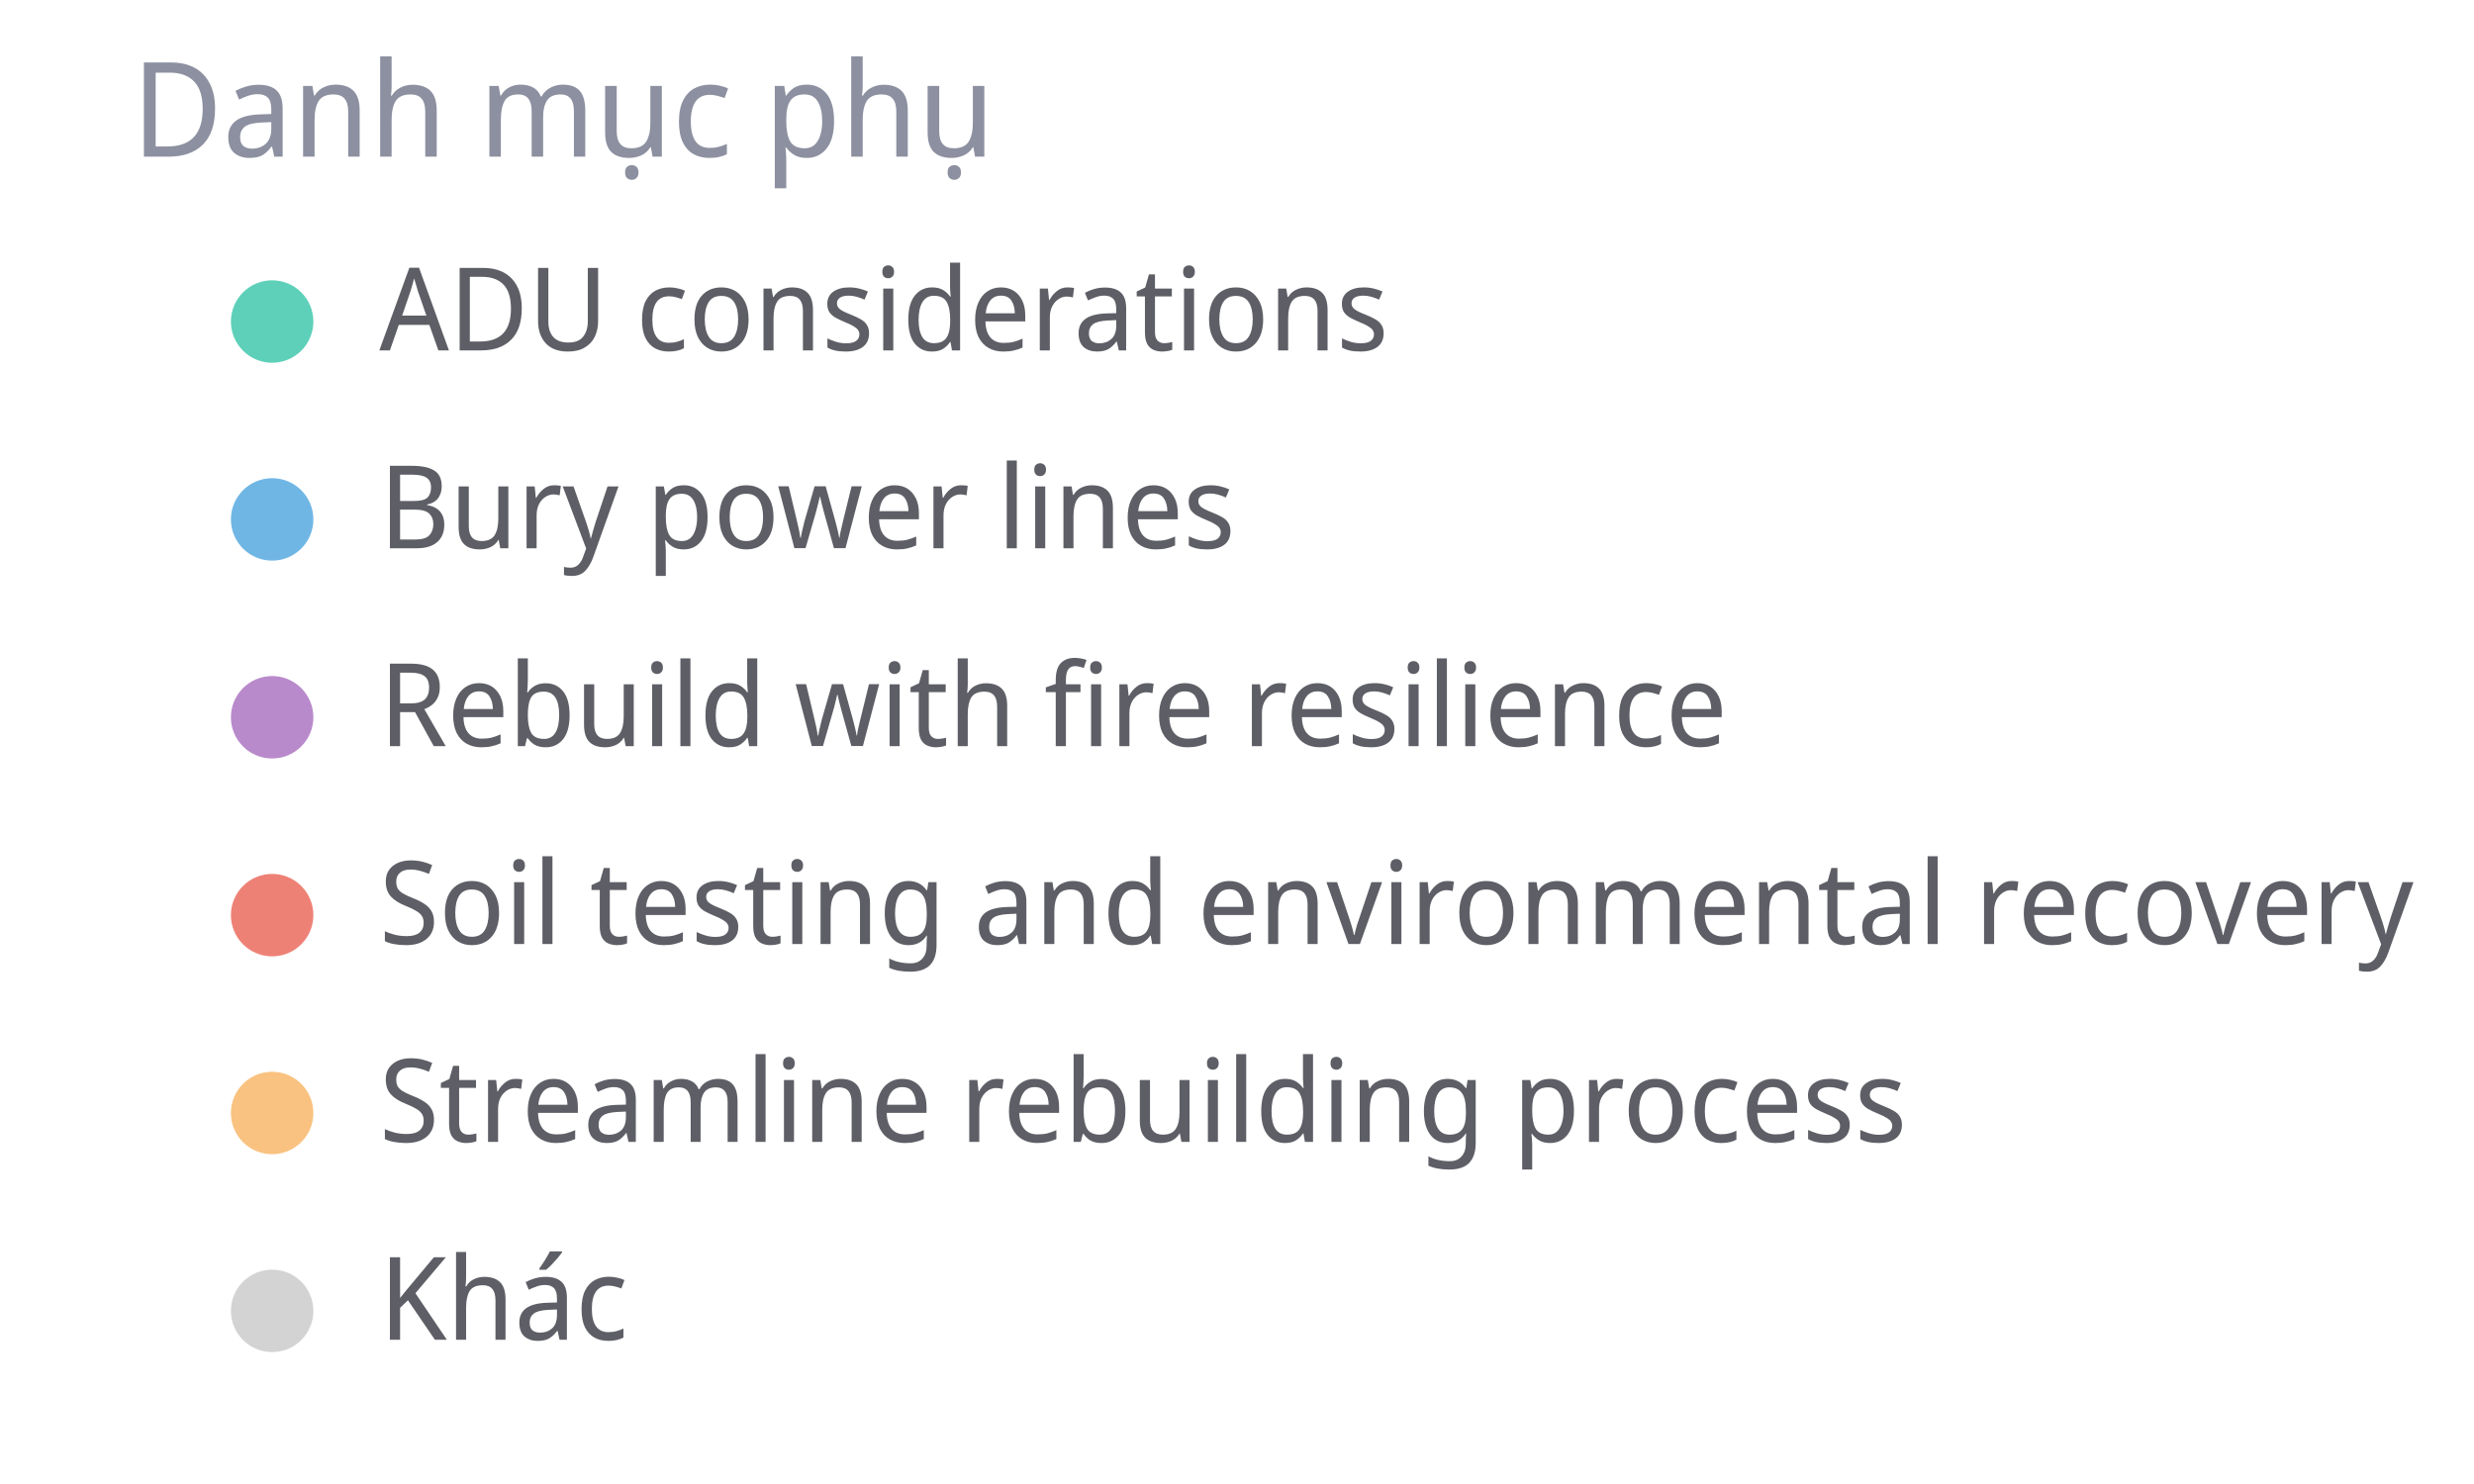
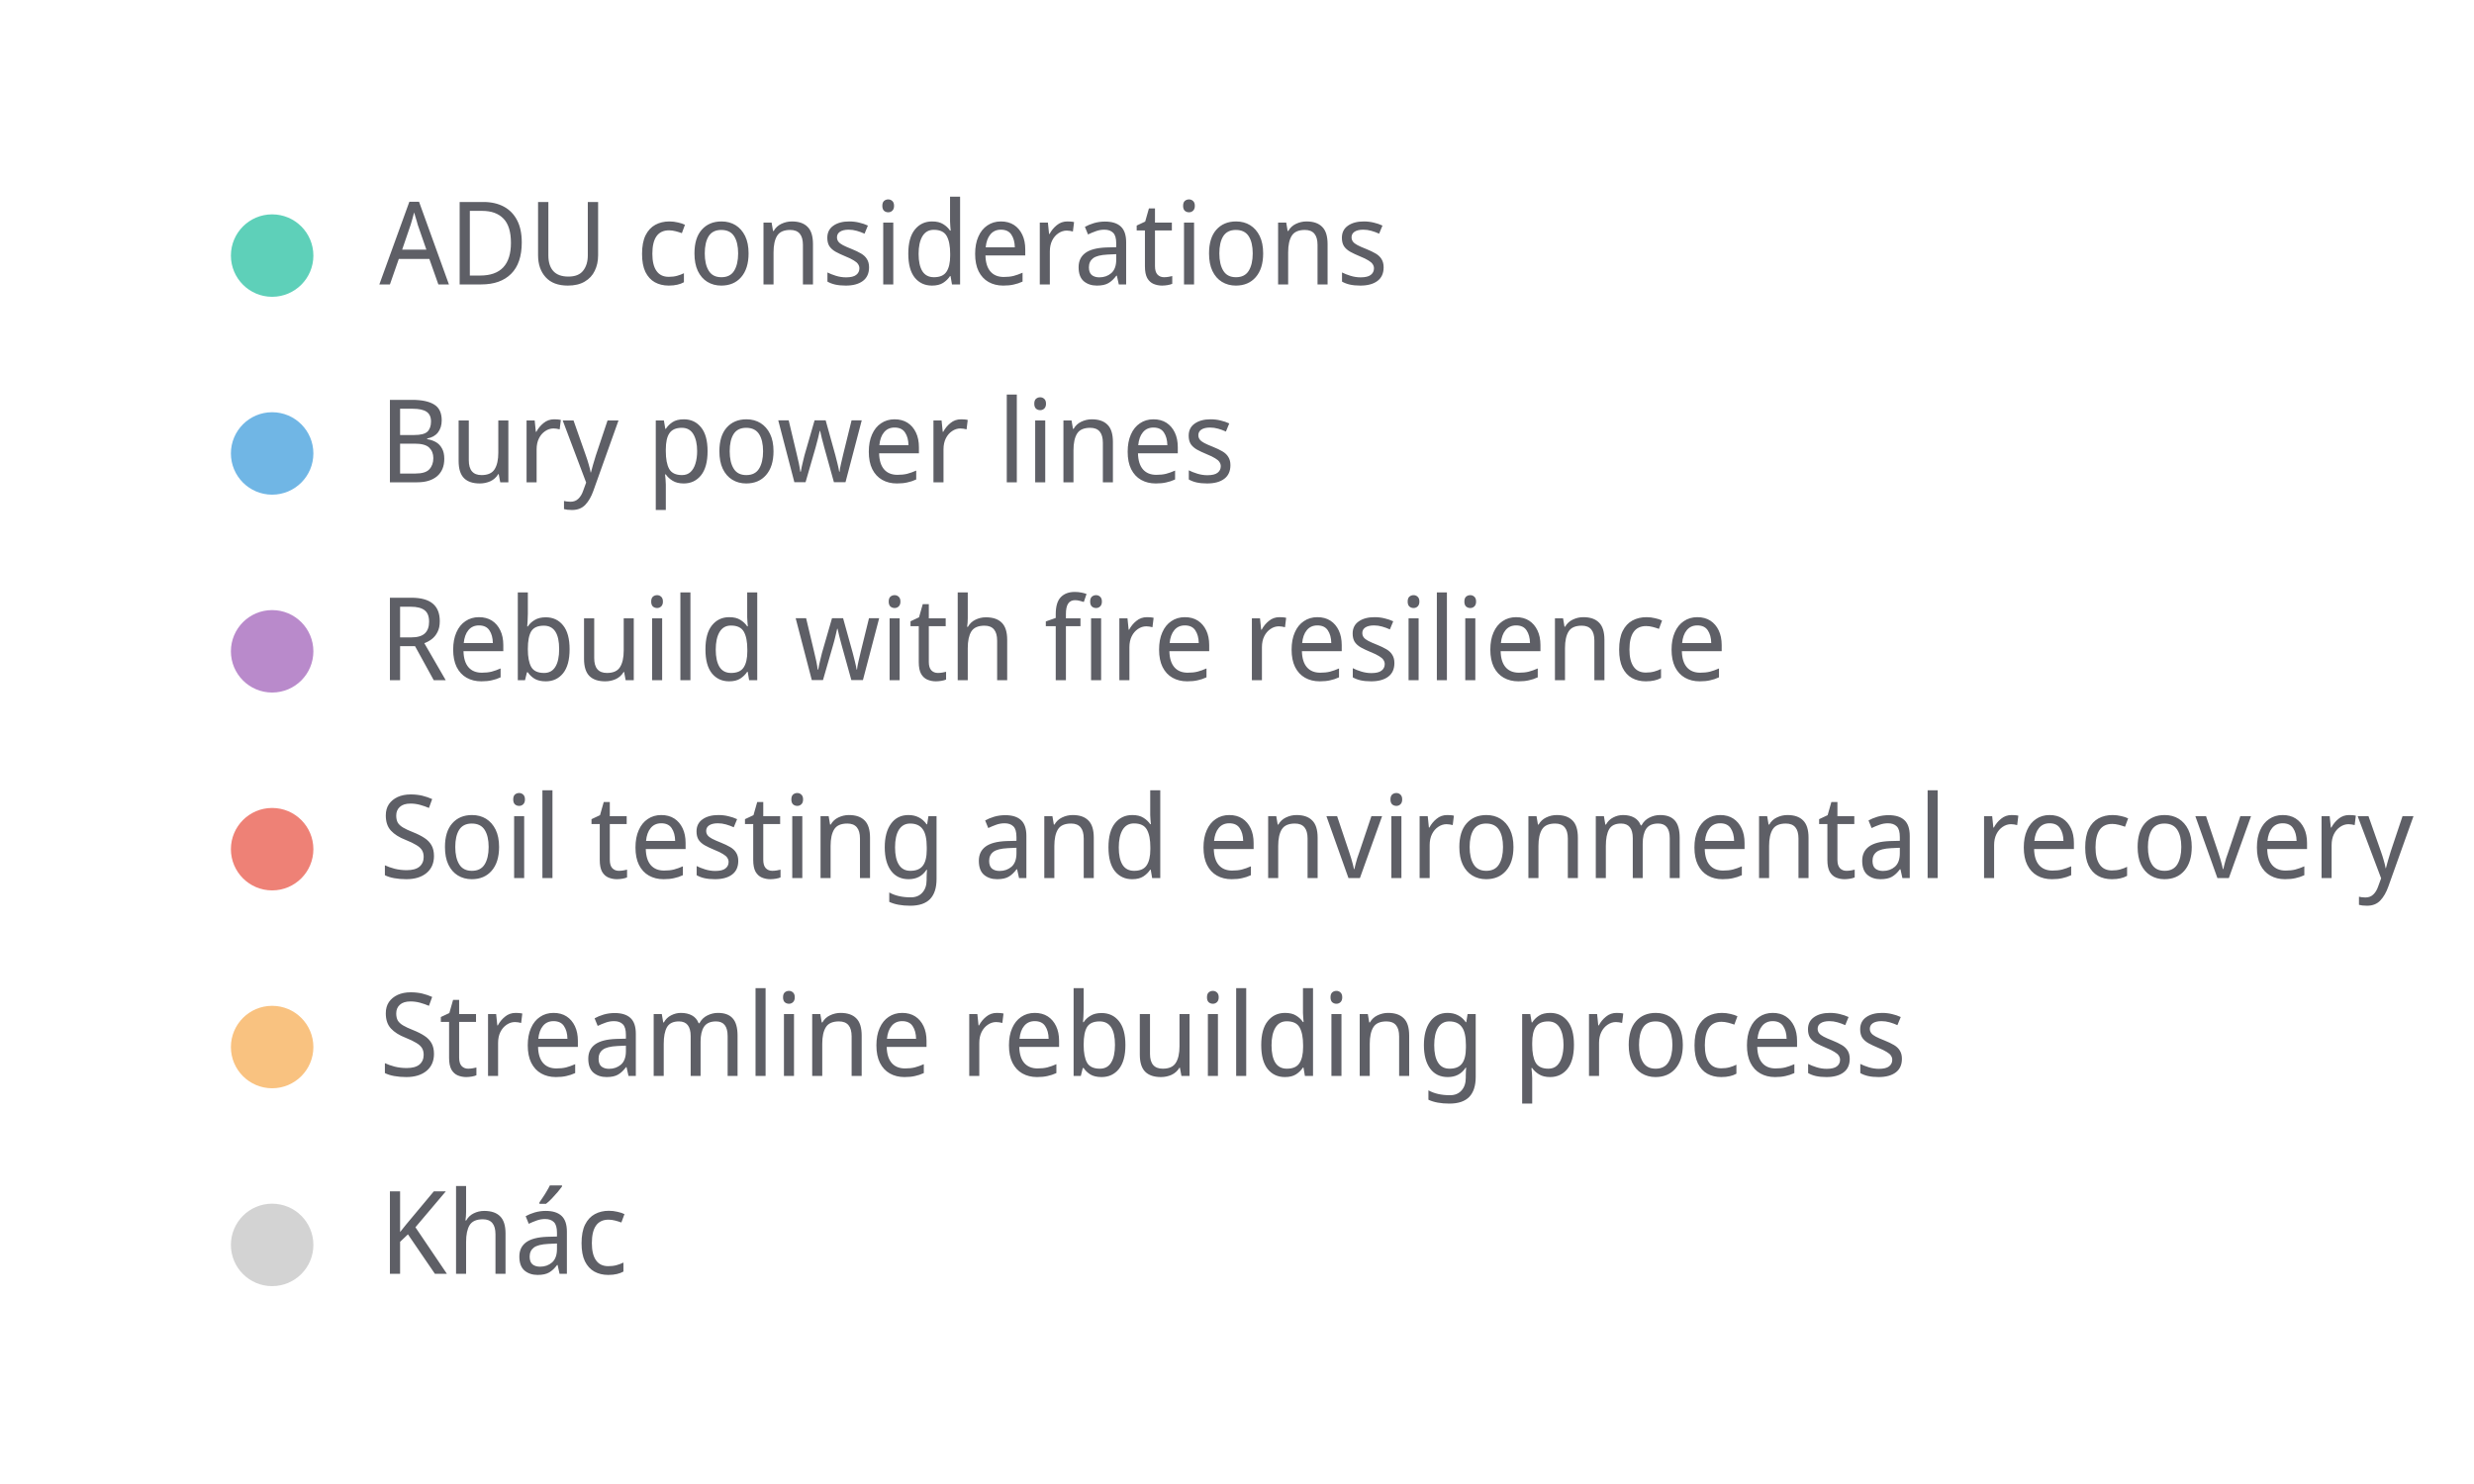
<svg xmlns="http://www.w3.org/2000/svg" width="300" height="180" viewBox="0 0 300 180" preserveAspectRatio="xMidYMid meet">
-   <text x="16" y="19" font-family="Noto Sans Display" font-size="16" font-weight="400" fill="#8c90a0">Danh mục phụ</text>
-   <circle cx="33" cy="39" r="5" fill="#5ed0b9" fill-opacity="1.0" stroke="none" stroke-width="0.5" />
-   <text fill="#5e5f66" x="46" y="42.5" font-family="Noto Sans Display" font-size="14">ADU considerations</text>
-   <circle cx="33" cy="63" r="5" fill="#70b6e5" fill-opacity="1.0" stroke="none" stroke-width="0.5" />
-   <text fill="#5e5f66" x="46" y="66.5" font-family="Noto Sans Display" font-size="14">Bury power lines</text>
-   <circle cx="33" cy="87" r="5" fill="#b98acb" fill-opacity="1.0" stroke="none" stroke-width="0.5" />
-   <text fill="#5e5f66" x="46" y="90.5" font-family="Noto Sans Display" font-size="14">Rebuild with fire resilience</text>
-   <circle cx="33" cy="111" r="5" fill="#ee8176" fill-opacity="1.0" stroke="none" stroke-width="0.5" />
-   <text fill="#5e5f66" x="46" y="114.5" font-family="Noto Sans Display" font-size="14">Soil testing and environmental recovery</text>
-   <circle cx="33" cy="135" r="5" fill="#f9c280" fill-opacity="1.0" stroke="none" stroke-width="0.5" />
-   <text fill="#5e5f66" x="46" y="138.5" font-family="Noto Sans Display" font-size="14">Streamline rebuilding process</text>
-   <circle cx="33" cy="159" r="5" fill="lightgray" fill-opacity="1.0" stroke="none" stroke-width="0.5" />
-   <text fill="#5e5f66" x="46" y="162.5" font-family="Noto Sans Display" font-size="14">Khác</text>
+   <circle cx="33" cy="31" r="5" fill="#5ed0b9" fill-opacity="1.0" stroke="none" stroke-width="0.5" />
+   <text fill="#5e5f66" x="46" y="34.5" font-family="Noto Sans Display" font-size="14">ADU considerations</text>
+   <circle cx="33" cy="55" r="5" fill="#70b6e5" fill-opacity="1.0" stroke="none" stroke-width="0.5" />
+   <text fill="#5e5f66" x="46" y="58.5" font-family="Noto Sans Display" font-size="14">Bury power lines</text>
+   <circle cx="33" cy="79" r="5" fill="#b98acb" fill-opacity="1.0" stroke="none" stroke-width="0.5" />
+   <text fill="#5e5f66" x="46" y="82.5" font-family="Noto Sans Display" font-size="14">Rebuild with fire resilience</text>
+   <circle cx="33" cy="103" r="5" fill="#ee8176" fill-opacity="1.0" stroke="none" stroke-width="0.5" />
+   <text fill="#5e5f66" x="46" y="106.5" font-family="Noto Sans Display" font-size="14">Soil testing and environmental recovery</text>
+   <circle cx="33" cy="127" r="5" fill="#f9c280" fill-opacity="1.0" stroke="none" stroke-width="0.5" />
+   <text fill="#5e5f66" x="46" y="130.5" font-family="Noto Sans Display" font-size="14">Streamline rebuilding process</text>
+   <circle cx="33" cy="151" r="5" fill="lightgray" fill-opacity="1.0" stroke="none" stroke-width="0.5" />
+   <text fill="#5e5f66" x="46" y="154.5" font-family="Noto Sans Display" font-size="14">Khác</text>
</svg>
